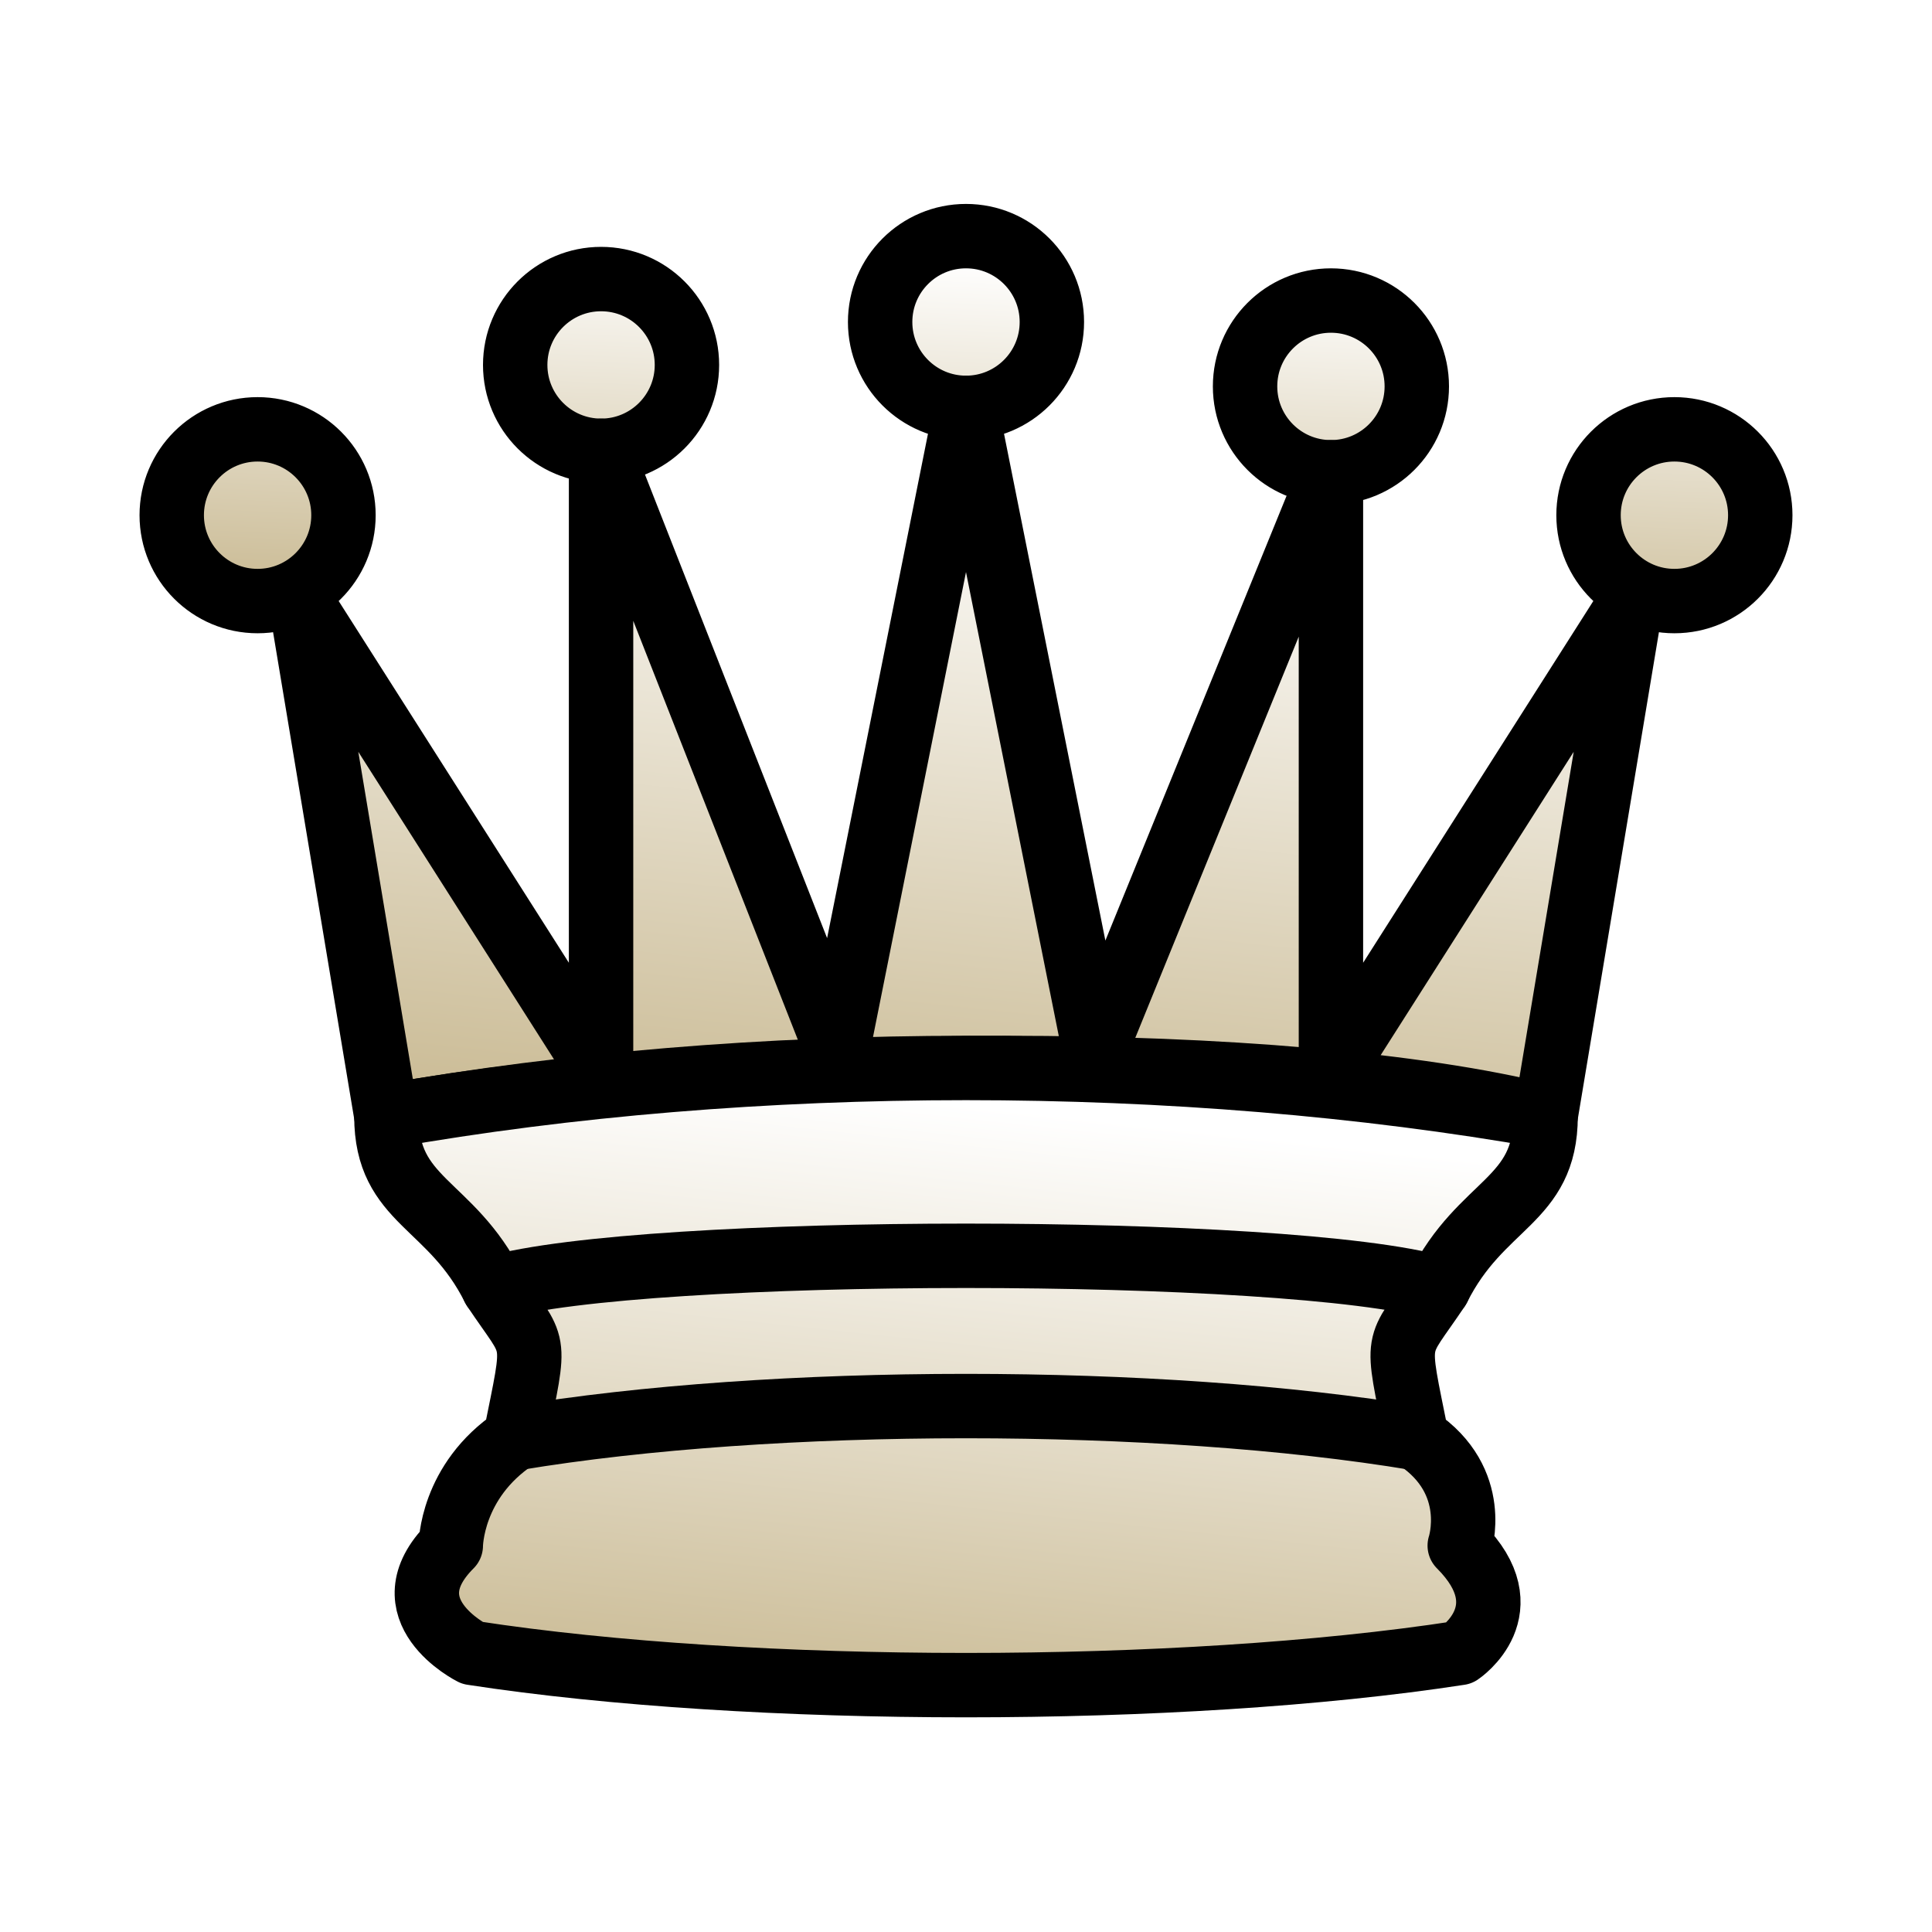
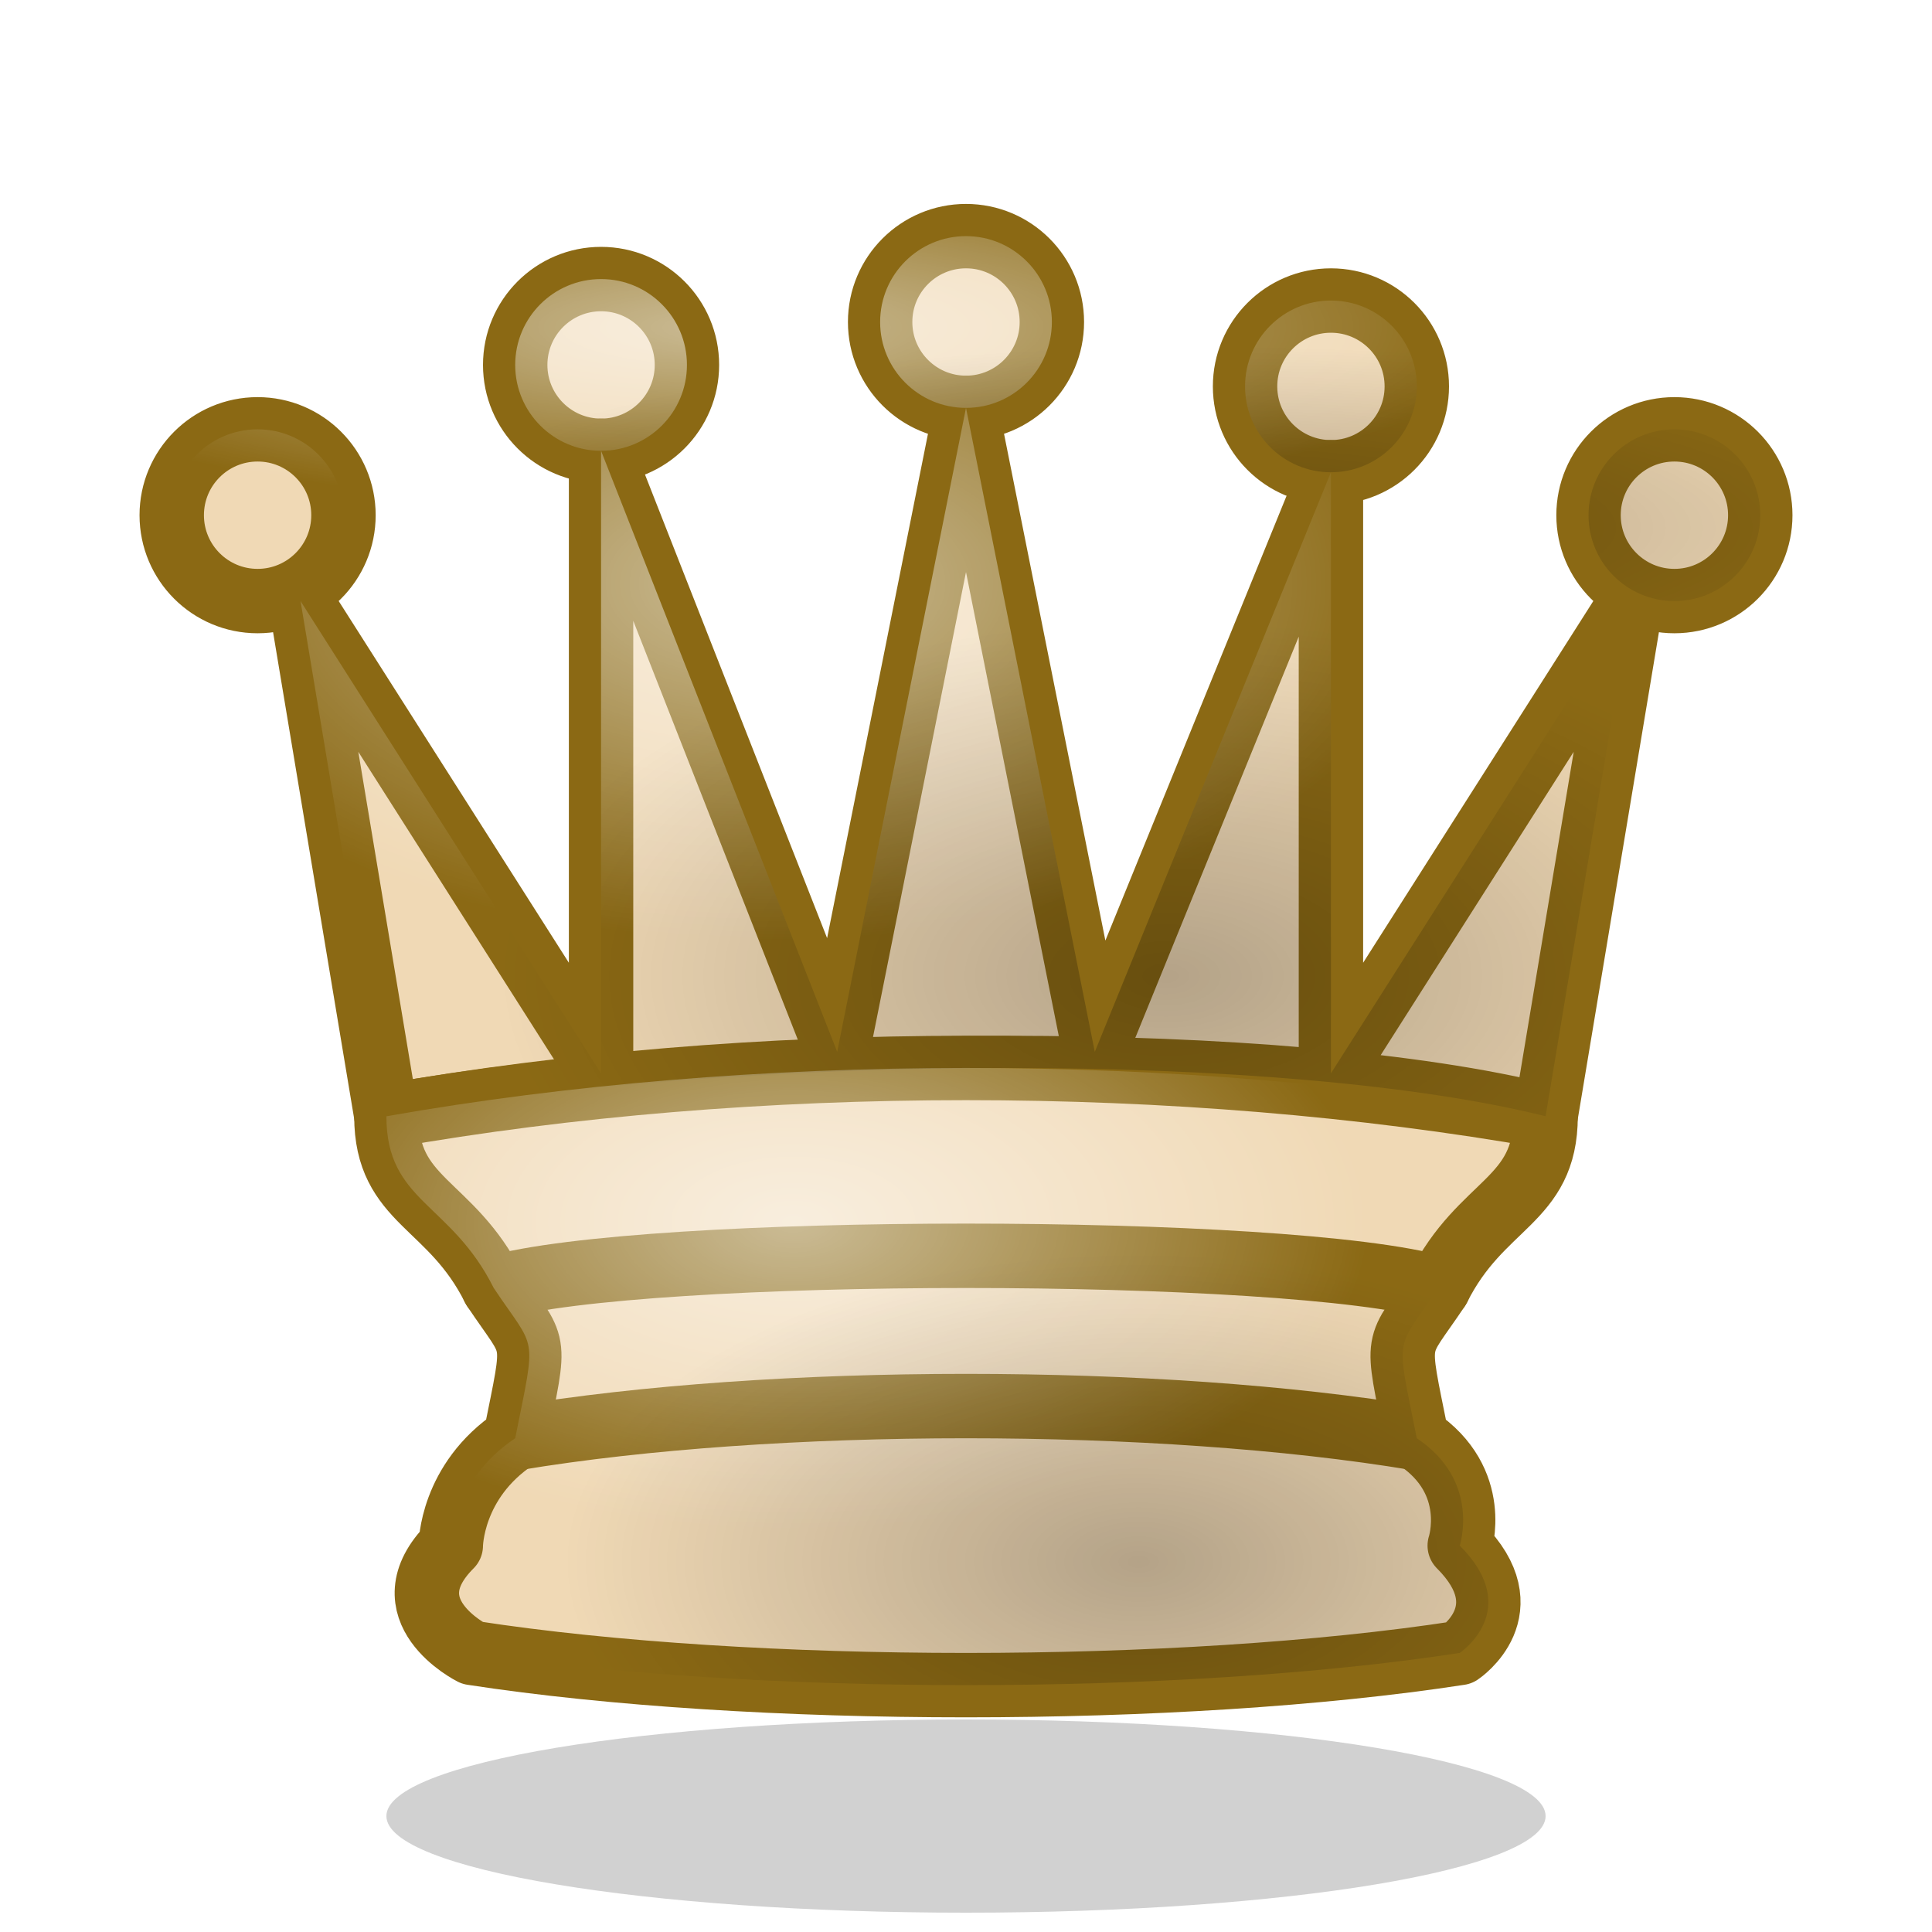
<svg xmlns="http://www.w3.org/2000/svg" viewBox="0 0 45 45">
  <defs>
-     <linearGradient id="wGrad" x1="0.2" y1="0" x2="0" y2="1">
-       <stop offset="0%" stop-color="#ffffff" />
-       <stop offset="100%" stop-color="#c8b890" />
-     </linearGradient>
+     <radialGradient id="hl" cx="35%" cy="25%" r="50%" gradientUnits="objectBoundingBox">
+       <stop offset="0%" stop-color="#ffffff" stop-opacity="0.55" />
+       <stop offset="100%" stop-color="#ffffff" stop-opacity="0" />
+     </radialGradient>
+     <radialGradient id="sh" cx="65%" cy="80%" r="50%" gradientUnits="objectBoundingBox">
+       <stop offset="0%" stop-color="#000000" stop-opacity="0.25" />
+       <stop offset="100%" stop-color="#000000" stop-opacity="0" />
+     </radialGradient>
  </defs>
-   <g fill="url(#wGrad)" fill-rule="evenodd" stroke="#000" stroke-linecap="round" stroke-linejoin="round" stroke-width="1.5">
+   <g fill="#f0d9b5" fill-rule="evenodd" stroke="#8B6914" stroke-linecap="round" stroke-linejoin="round" stroke-width="1.5">
    <path d="M8 12a2 2 0 1 1-4 0 2 2 0 1 1 4 0m16.5-4.5a2 2 0 1 1-4 0 2 2 0 1 1 4 0M41 12a2 2 0 1 1-4 0 2 2 0 1 1 4 0M16 8.5a2 2 0 1 1-4 0 2 2 0 1 1 4 0M33 9a2 2 0 1 1-4 0 2 2 0 1 1 4 0" />
    <path stroke-linecap="butt" d="M9 26c8.5-1.5 21-1.5 27 0l2-12-7 11V11l-5.5 13.5-3-15-3 15-5.5-14V25L7 14z" />
    <path stroke-linecap="butt" d="M9 26c0 2 1.5 2 2.5 4 1 1.5 1 1 .5 3.5-1.5 1-1.5 2.5-1.5 2.5-1.5 1.5.5 2.5.5 2.5 6.5 1 16.5 1 23 0 0 0 1.5-1 0-2.5 0 0 .5-1.5-1-2.5-.5-2.5-.5-2 .5-3.5 1-2 2.5-2 2.5-4-8.5-1.5-18.5-1.5-27 0z" />
    <path fill="none" d="M11.5 30c3.5-1 18.5-1 22 0M12 33.5c6-1 15-1 21 0" />
  </g>
+   <ellipse cx="50%" cy="94%" rx="30%" ry="5%" fill="rgba(0,0,0,0.18)" />
+   <path d="M8 12a2 2 0 1 1-4 0 2 2 0 1 1 4 0m16.5-4.5a2 2 0 1 1-4 0 2 2 0 1 1 4 0M41 12a2 2 0 1 1-4 0 2 2 0 1 1 4 0M16 8.5a2 2 0 1 1-4 0 2 2 0 1 1 4 0M33 9a2 2 0 1 1-4 0 2 2 0 1 1 4 0" fill="url(#hl)" stroke="none" />
+   <path d="M8 12a2 2 0 1 1-4 0 2 2 0 1 1 4 0m16.5-4.5a2 2 0 1 1-4 0 2 2 0 1 1 4 0M41 12a2 2 0 1 1-4 0 2 2 0 1 1 4 0M16 8.5a2 2 0 1 1-4 0 2 2 0 1 1 4 0M33 9a2 2 0 1 1-4 0 2 2 0 1 1 4 0" fill="url(#sh)" stroke="none" />
+   <path d="M9 26c8.5-1.5 21-1.5 27 0l2-12-7 11V11l-5.5 13.5-3-15-3 15-5.5-14V25L7 14z" fill="url(#hl)" stroke="none" />
+   <path d="M9 26c8.5-1.5 21-1.5 27 0l2-12-7 11V11l-5.5 13.5-3-15-3 15-5.5-14V25L7 14z" fill="url(#sh)" stroke="none" />
+   <path d="M9 26c0 2 1.5 2 2.5 4 1 1.5 1 1 .5 3.5-1.5 1-1.5 2.5-1.5 2.5-1.5 1.5.5 2.5.5 2.5 6.5 1 16.5 1 23 0 0 0 1.5-1 0-2.5 0 0 .5-1.5-1-2.5-.5-2.5-.5-2 .5-3.5 1-2 2.5-2 2.5-4-8.5-1.5-18.5-1.5-27 0z" fill="url(#hl)" stroke="none" />
+   <path d="M9 26c0 2 1.5 2 2.5 4 1 1.5 1 1 .5 3.5-1.5 1-1.5 2.5-1.5 2.5-1.5 1.5.5 2.5.5 2.5 6.5 1 16.5 1 23 0 0 0 1.5-1 0-2.5 0 0 .5-1.5-1-2.5-.5-2.5-.5-2 .5-3.5 1-2 2.5-2 2.5-4-8.5-1.5-18.5-1.5-27 0z" fill="url(#sh)" stroke="none" />
</svg>
